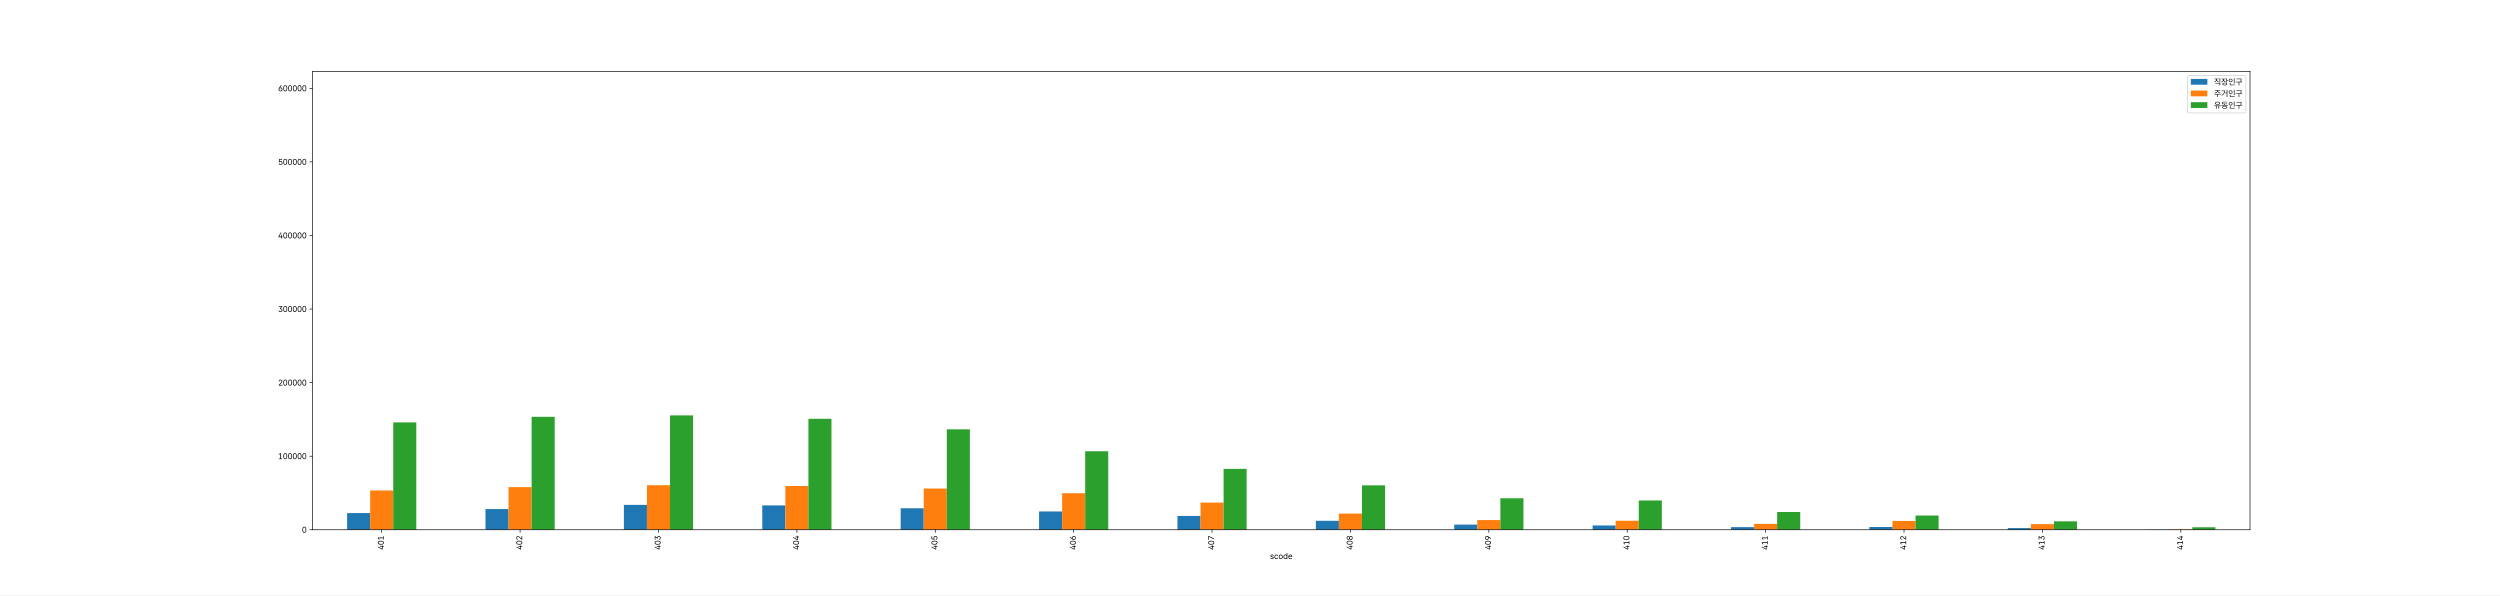
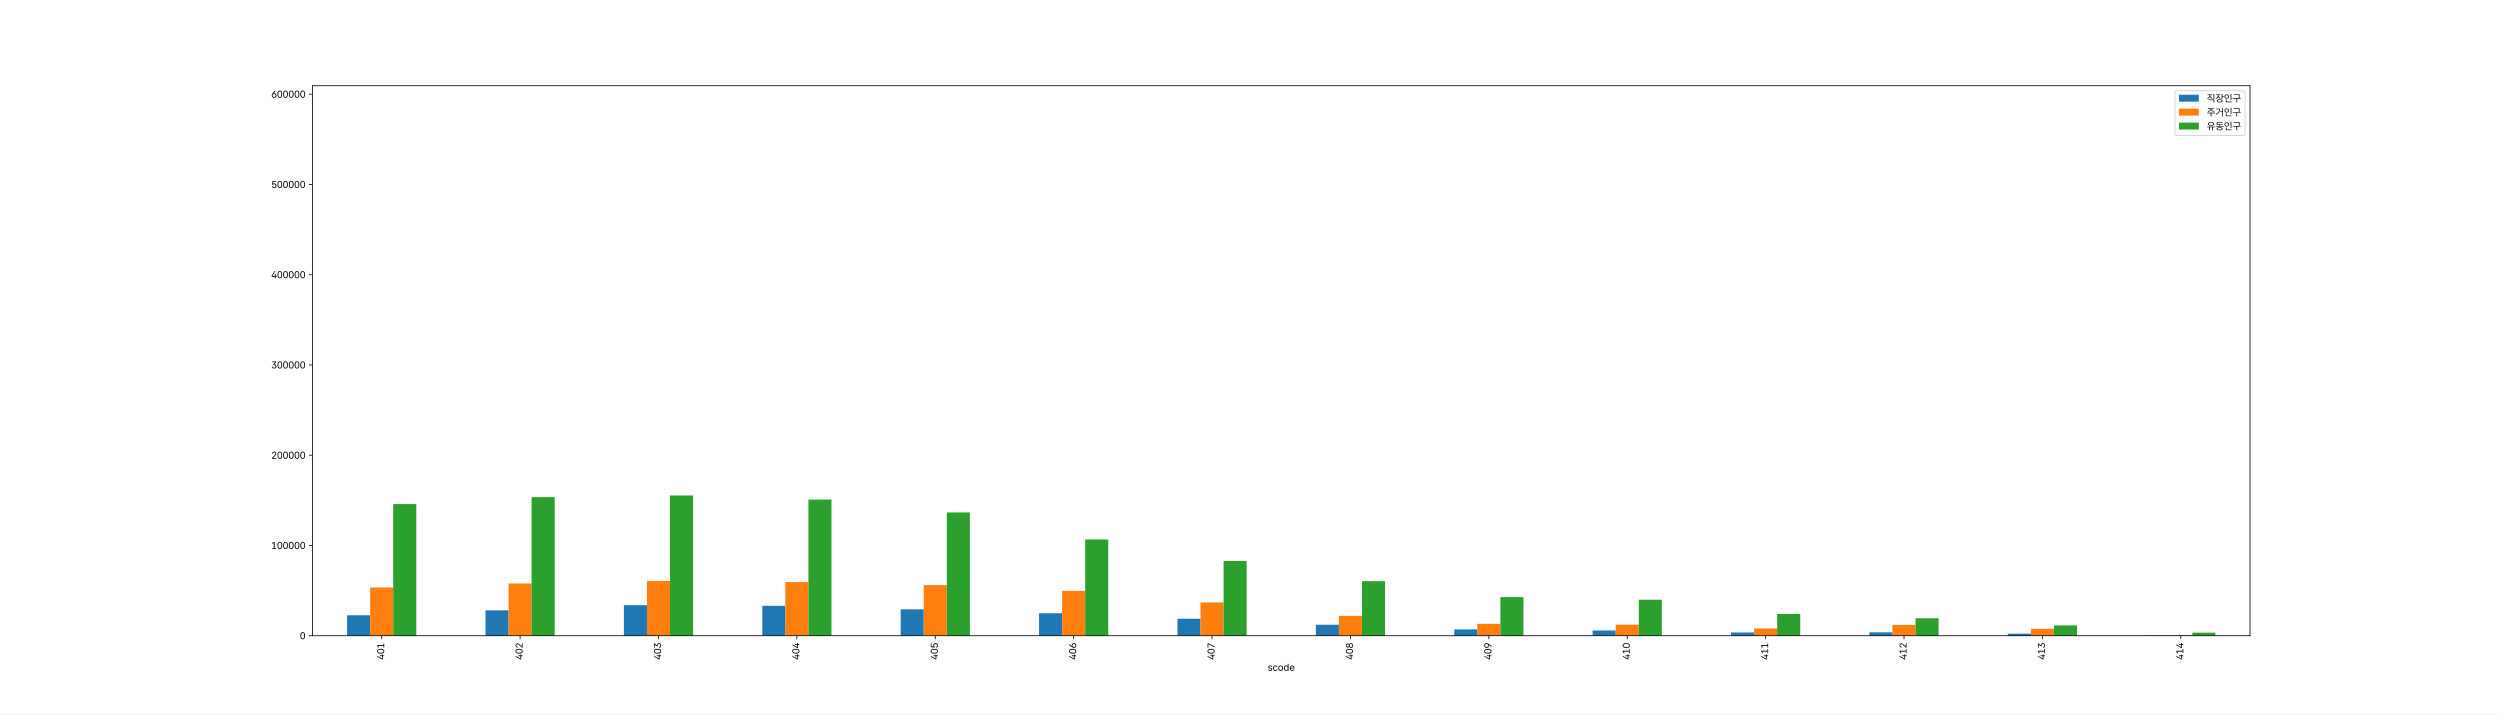
- <svg xmlns="http://www.w3.org/2000/svg" xmlns:xlink="http://www.w3.org/1999/xlink" width="3024pt" height="720pt" viewBox="0 0 3024 720" version="1.1">
+ <svg xmlns="http://www.w3.org/2000/svg" xmlns:xlink="http://www.w3.org/1999/xlink" width="2520pt" height="720pt" viewBox="0 0 2520 720" version="1.1">
  <defs>
    <style type="text/css">*{stroke-linejoin: round; stroke-linecap: butt}</style>
  </defs>
  <g id="figure_1">
    <g id="patch_1">
-       <path d="M 0 720  L 3024 720  L 3024 0  L 0 0  z " style="fill: #ffffff" />
+       <path d="M 0 720  L 2520 720  L 2520 0  L 0 0  z " style="fill: #ffffff" />
    </g>
    <g id="axes_1">
      <g id="patch_2">
-         <path d="M 378 640.8  L 2721.6 640.8  L 2721.6 86.4  L 378 86.4  z " style="fill: #ffffff" />
+         <path d="M 315 640.8  L 2268 640.8  L 2268 86.4  L 315 86.4  z " style="fill: #ffffff" />
      </g>
      <g id="patch_3">
-         <path d="M 419.85 640.8  L 447.75 640.8  L 447.75 620.61  L 419.85 620.61  z " clip-path="url(#pd7397f07d2)" style="fill: #1f77b4" />
+         <path d="M 349.875 640.8  L 373.125 640.8  L 373.125 620.161  L 349.875 620.161  z " clip-path="url(#p5af2ae3e30)" style="fill: #1f77b4" />
      </g>
      <g id="patch_4">
-         <path d="M 587.25 640.8  L 615.15 640.8  L 615.15 615.764  L 587.25 615.764  z " clip-path="url(#pd7397f07d2)" style="fill: #1f77b4" />
+         <path d="M 489.375 640.8  L 512.625 640.8  L 512.625 615.207  L 489.375 615.207  z " clip-path="url(#p5af2ae3e30)" style="fill: #1f77b4" />
      </g>
      <g id="patch_5">
-         <path d="M 754.65 640.8  L 782.55 640.8  L 782.55 610.7  L 754.65 610.7  z " clip-path="url(#pd7397f07d2)" style="fill: #1f77b4" />
+         <path d="M 628.875 640.8  L 652.125 640.8  L 652.125 610.031  L 628.875 610.031  z " clip-path="url(#p5af2ae3e30)" style="fill: #1f77b4" />
      </g>
      <g id="patch_6">
-         <path d="M 922.05 640.8  L 949.95 640.8  L 949.95 611.309  L 922.05 611.309  z " clip-path="url(#pd7397f07d2)" style="fill: #1f77b4" />
+         <path d="M 768.375 640.8  L 791.625 640.8  L 791.625 610.654  L 768.375 610.654  z " clip-path="url(#p5af2ae3e30)" style="fill: #1f77b4" />
      </g>
      <g id="patch_7">
-         <path d="M 1089.45 640.8  L 1117.35 640.8  L 1117.35 614.791  L 1089.45 614.791  z " clip-path="url(#pd7397f07d2)" style="fill: #1f77b4" />
+         <path d="M 907.875 640.8  L 931.125 640.8  L 931.125 614.213  L 907.875 614.213  z " clip-path="url(#p5af2ae3e30)" style="fill: #1f77b4" />
      </g>
      <g id="patch_8">
-         <path d="M 1256.85 640.8  L 1284.75 640.8  L 1284.75 618.657  L 1256.85 618.657  z " clip-path="url(#pd7397f07d2)" style="fill: #1f77b4" />
+         <path d="M 1047.375 640.8  L 1070.625 640.8  L 1070.625 618.165  L 1047.375 618.165  z " clip-path="url(#p5af2ae3e30)" style="fill: #1f77b4" />
      </g>
      <g id="patch_9">
-         <path d="M 1424.25 640.8  L 1452.15 640.8  L 1452.15 624.062  L 1424.25 624.062  z " clip-path="url(#pd7397f07d2)" style="fill: #1f77b4" />
+         <path d="M 1186.875 640.8  L 1210.125 640.8  L 1210.125 623.69  L 1186.875 623.69  z " clip-path="url(#p5af2ae3e30)" style="fill: #1f77b4" />
      </g>
      <g id="patch_10">
-         <path d="M 1591.65 640.8  L 1619.55 640.8  L 1619.55 629.966  L 1591.65 629.966  z " clip-path="url(#pd7397f07d2)" style="fill: #1f77b4" />
+         <path d="M 1326.375 640.8  L 1349.625 640.8  L 1349.625 629.725  L 1326.375 629.725  z " clip-path="url(#p5af2ae3e30)" style="fill: #1f77b4" />
      </g>
      <g id="patch_11">
-         <path d="M 1759.05 640.8  L 1786.95 640.8  L 1786.95 634.584  L 1759.05 634.584  z " clip-path="url(#pd7397f07d2)" style="fill: #1f77b4" />
+         <path d="M 1465.875 640.8  L 1489.125 640.8  L 1489.125 634.446  L 1465.875 634.446  z " clip-path="url(#p5af2ae3e30)" style="fill: #1f77b4" />
      </g>
      <g id="patch_12">
-         <path d="M 1926.45 640.8  L 1954.35 640.8  L 1954.35 635.625  L 1926.45 635.625  z " clip-path="url(#pd7397f07d2)" style="fill: #1f77b4" />
+         <path d="M 1605.375 640.8  L 1628.625 640.8  L 1628.625 635.51  L 1605.375 635.51  z " clip-path="url(#p5af2ae3e30)" style="fill: #1f77b4" />
      </g>
      <g id="patch_13">
-         <path d="M 2093.85 640.8  L 2121.75 640.8  L 2121.75 637.618  L 2093.85 637.618  z " clip-path="url(#pd7397f07d2)" style="fill: #1f77b4" />
+         <path d="M 1744.875 640.8  L 1768.125 640.8  L 1768.125 637.547  L 1744.875 637.547  z " clip-path="url(#p5af2ae3e30)" style="fill: #1f77b4" />
      </g>
      <g id="patch_14">
-         <path d="M 2261.25 640.8  L 2289.15 640.8  L 2289.15 637.45  L 2261.25 637.45  z " clip-path="url(#pd7397f07d2)" style="fill: #1f77b4" />
+         <path d="M 1884.375 640.8  L 1907.625 640.8  L 1907.625 637.376  L 1884.375 637.376  z " clip-path="url(#p5af2ae3e30)" style="fill: #1f77b4" />
      </g>
      <g id="patch_15">
-         <path d="M 2428.65 640.8  L 2456.55 640.8  L 2456.55 638.778  L 2428.65 638.778  z " clip-path="url(#pd7397f07d2)" style="fill: #1f77b4" />
+         <path d="M 2023.875 640.8  L 2047.125 640.8  L 2047.125 638.733  L 2023.875 638.733  z " clip-path="url(#p5af2ae3e30)" style="fill: #1f77b4" />
      </g>
      <g id="patch_16">
-         <path d="M 2596.05 640.8  L 2623.95 640.8  L 2623.95 640.511  L 2596.05 640.511  z " clip-path="url(#pd7397f07d2)" style="fill: #1f77b4" />
+         <path d="M 2163.375 640.8  L 2186.625 640.8  L 2186.625 640.505  L 2163.375 640.505  z " clip-path="url(#p5af2ae3e30)" style="fill: #1f77b4" />
      </g>
      <g id="patch_17">
-         <path d="M 447.75 640.8  L 475.65 640.8  L 475.65 593.243  L 447.75 593.243  z " clip-path="url(#pd7397f07d2)" style="fill: #ff7f0e" />
+         <path d="M 373.125 640.8  L 396.375 640.8  L 396.375 592.186  L 373.125 592.186  z " clip-path="url(#p5af2ae3e30)" style="fill: #ff7f0e" />
      </g>
      <g id="patch_18">
-         <path d="M 615.15 640.8  L 643.05 640.8  L 643.05 589.265  L 615.15 589.265  z " clip-path="url(#pd7397f07d2)" style="fill: #ff7f0e" />
+         <path d="M 512.625 640.8  L 535.875 640.8  L 535.875 588.12  L 512.625 588.12  z " clip-path="url(#p5af2ae3e30)" style="fill: #ff7f0e" />
      </g>
      <g id="patch_19">
-         <path d="M 782.55 640.8  L 810.45 640.8  L 810.45 586.88  L 782.55 586.88  z " clip-path="url(#pd7397f07d2)" style="fill: #ff7f0e" />
+         <path d="M 652.125 640.8  L 675.375 640.8  L 675.375 585.681  L 652.125 585.681  z " clip-path="url(#p5af2ae3e30)" style="fill: #ff7f0e" />
      </g>
      <g id="patch_20">
-         <path d="M 949.95 640.8  L 977.85 640.8  L 977.85 587.901  L 949.95 587.901  z " clip-path="url(#pd7397f07d2)" style="fill: #ff7f0e" />
+         <path d="M 791.625 640.8  L 814.875 640.8  L 814.875 586.725  L 791.625 586.725  z " clip-path="url(#p5af2ae3e30)" style="fill: #ff7f0e" />
      </g>
      <g id="patch_21">
-         <path d="M 1117.35 640.8  L 1145.25 640.8  L 1145.25 590.939  L 1117.35 590.939  z " clip-path="url(#pd7397f07d2)" style="fill: #ff7f0e" />
+         <path d="M 931.125 640.8  L 954.375 640.8  L 954.375 589.831  L 931.125 589.831  z " clip-path="url(#p5af2ae3e30)" style="fill: #ff7f0e" />
      </g>
      <g id="patch_22">
-         <path d="M 1284.75 640.8  L 1312.65 640.8  L 1312.65 596.587  L 1284.75 596.587  z " clip-path="url(#pd7397f07d2)" style="fill: #ff7f0e" />
+         <path d="M 1070.625 640.8  L 1093.875 640.8  L 1093.875 595.604  L 1070.625 595.604  z " clip-path="url(#p5af2ae3e30)" style="fill: #ff7f0e" />
      </g>
      <g id="patch_23">
-         <path d="M 1452.15 640.8  L 1480.05 640.8  L 1480.05 607.92  L 1452.15 607.92  z " clip-path="url(#pd7397f07d2)" style="fill: #ff7f0e" />
+         <path d="M 1210.125 640.8  L 1233.375 640.8  L 1233.375 607.189  L 1210.125 607.189  z " clip-path="url(#p5af2ae3e30)" style="fill: #ff7f0e" />
      </g>
      <g id="patch_24">
-         <path d="M 1619.55 640.8  L 1647.45 640.8  L 1647.45 621.226  L 1619.55 621.226  z " clip-path="url(#pd7397f07d2)" style="fill: #ff7f0e" />
+         <path d="M 1349.625 640.8  L 1372.875 640.8  L 1372.875 620.791  L 1349.625 620.791  z " clip-path="url(#p5af2ae3e30)" style="fill: #ff7f0e" />
      </g>
      <g id="patch_25">
-         <path d="M 1786.95 640.8  L 1814.85 640.8  L 1814.85 629.048  L 1786.95 629.048  z " clip-path="url(#pd7397f07d2)" style="fill: #ff7f0e" />
+         <path d="M 1489.125 640.8  L 1512.375 640.8  L 1512.375 628.787  L 1489.125 628.787  z " clip-path="url(#p5af2ae3e30)" style="fill: #ff7f0e" />
      </g>
      <g id="patch_26">
-         <path d="M 1954.35 640.8  L 1982.25 640.8  L 1982.25 629.909  L 1954.35 629.909  z " clip-path="url(#pd7397f07d2)" style="fill: #ff7f0e" />
+         <path d="M 1628.625 640.8  L 1651.875 640.8  L 1651.875 629.667  L 1628.625 629.667  z " clip-path="url(#p5af2ae3e30)" style="fill: #ff7f0e" />
      </g>
      <g id="patch_27">
-         <path d="M 2121.75 640.8  L 2149.65 640.8  L 2149.65 633.647  L 2121.75 633.647  z " clip-path="url(#pd7397f07d2)" style="fill: #ff7f0e" />
+         <path d="M 1768.125 640.8  L 1791.375 640.8  L 1791.375 633.488  L 1768.125 633.488  z " clip-path="url(#p5af2ae3e30)" style="fill: #ff7f0e" />
      </g>
      <g id="patch_28">
-         <path d="M 2289.15 640.8  L 2317.05 640.8  L 2317.05 630.146  L 2289.15 630.146  z " clip-path="url(#pd7397f07d2)" style="fill: #ff7f0e" />
+         <path d="M 1907.625 640.8  L 1930.875 640.8  L 1930.875 629.909  L 1907.625 629.909  z " clip-path="url(#p5af2ae3e30)" style="fill: #ff7f0e" />
      </g>
      <g id="patch_29">
-         <path d="M 2456.55 640.8  L 2484.45 640.8  L 2484.45 634.011  L 2456.55 634.011  z " clip-path="url(#pd7397f07d2)" style="fill: #ff7f0e" />
+         <path d="M 2047.125 640.8  L 2070.375 640.8  L 2070.375 633.86  L 2047.125 633.86  z " clip-path="url(#p5af2ae3e30)" style="fill: #ff7f0e" />
      </g>
      <g id="patch_30">
-         <path d="M 2623.95 640.8  L 2651.85 640.8  L 2651.85 640.169  L 2623.95 640.169  z " clip-path="url(#pd7397f07d2)" style="fill: #ff7f0e" />
+         <path d="M 2186.625 640.8  L 2209.875 640.8  L 2209.875 640.155  L 2186.625 640.155  z " clip-path="url(#p5af2ae3e30)" style="fill: #ff7f0e" />
      </g>
      <g id="patch_31">
-         <path d="M 475.65 640.8  L 503.55 640.8  L 503.55 510.96  L 475.65 510.96  z " clip-path="url(#pd7397f07d2)" style="fill: #2ca02c" />
+         <path d="M 396.375 640.8  L 419.625 640.8  L 419.625 508.075  L 396.375 508.075  z " clip-path="url(#p5af2ae3e30)" style="fill: #2ca02c" />
      </g>
      <g id="patch_32">
-         <path d="M 643.05 640.8  L 670.95 640.8  L 670.95 504.177  L 643.05 504.177  z " clip-path="url(#pd7397f07d2)" style="fill: #2ca02c" />
+         <path d="M 535.875 640.8  L 559.125 640.8  L 559.125 501.141  L 535.875 501.141  z " clip-path="url(#p5af2ae3e30)" style="fill: #2ca02c" />
      </g>
      <g id="patch_33">
-         <path d="M 810.45 640.8  L 838.35 640.8  L 838.35 502.485  L 810.45 502.485  z " clip-path="url(#pd7397f07d2)" style="fill: #2ca02c" />
+         <path d="M 675.375 640.8  L 698.625 640.8  L 698.625 499.412  L 675.375 499.412  z " clip-path="url(#p5af2ae3e30)" style="fill: #2ca02c" />
      </g>
      <g id="patch_34">
-         <path d="M 977.85 640.8  L 1005.75 640.8  L 1005.75 506.607  L 977.85 506.607  z " clip-path="url(#pd7397f07d2)" style="fill: #2ca02c" />
+         <path d="M 814.875 640.8  L 838.125 640.8  L 838.125 503.625  L 814.875 503.625  z " clip-path="url(#p5af2ae3e30)" style="fill: #2ca02c" />
      </g>
      <g id="patch_35">
-         <path d="M 1145.25 640.8  L 1173.15 640.8  L 1173.15 519.287  L 1145.25 519.287  z " clip-path="url(#pd7397f07d2)" style="fill: #2ca02c" />
+         <path d="M 954.375 640.8  L 977.625 640.8  L 977.625 516.587  L 954.375 516.587  z " clip-path="url(#p5af2ae3e30)" style="fill: #2ca02c" />
      </g>
      <g id="patch_36">
-         <path d="M 1312.65 640.8  L 1340.55 640.8  L 1340.55 545.883  L 1312.65 545.883  z " clip-path="url(#pd7397f07d2)" style="fill: #2ca02c" />
+         <path d="M 1093.875 640.8  L 1117.125 640.8  L 1117.125 543.774  L 1093.875 543.774  z " clip-path="url(#p5af2ae3e30)" style="fill: #2ca02c" />
      </g>
      <g id="patch_37">
-         <path d="M 1480.05 640.8  L 1507.95 640.8  L 1507.95 567.148  L 1480.05 567.148  z " clip-path="url(#pd7397f07d2)" style="fill: #2ca02c" />
+         <path d="M 1233.375 640.8  L 1256.625 640.8  L 1256.625 565.511  L 1233.375 565.511  z " clip-path="url(#p5af2ae3e30)" style="fill: #2ca02c" />
      </g>
      <g id="patch_38">
-         <path d="M 1647.45 640.8  L 1675.35 640.8  L 1675.35 587.073  L 1647.45 587.073  z " clip-path="url(#pd7397f07d2)" style="fill: #2ca02c" />
+         <path d="M 1372.875 640.8  L 1396.125 640.8  L 1396.125 585.879  L 1372.875 585.879  z " clip-path="url(#p5af2ae3e30)" style="fill: #2ca02c" />
      </g>
      <g id="patch_39">
-         <path d="M 1814.85 640.8  L 1842.75 640.8  L 1842.75 602.736  L 1814.85 602.736  z " clip-path="url(#pd7397f07d2)" style="fill: #2ca02c" />
+         <path d="M 1512.375 640.8  L 1535.625 640.8  L 1535.625 601.891  L 1512.375 601.891  z " clip-path="url(#p5af2ae3e30)" style="fill: #2ca02c" />
      </g>
      <g id="patch_40">
-         <path d="M 1982.25 640.8  L 2010.15 640.8  L 2010.15 605.33  L 1982.25 605.33  z " clip-path="url(#pd7397f07d2)" style="fill: #2ca02c" />
+         <path d="M 1651.875 640.8  L 1675.125 640.8  L 1675.125 604.542  L 1651.875 604.542  z " clip-path="url(#p5af2ae3e30)" style="fill: #2ca02c" />
      </g>
      <g id="patch_41">
-         <path d="M 2149.65 640.8  L 2177.55 640.8  L 2177.55 619.308  L 2149.65 619.308  z " clip-path="url(#pd7397f07d2)" style="fill: #2ca02c" />
+         <path d="M 1791.375 640.8  L 1814.625 640.8  L 1814.625 618.83  L 1791.375 618.83  z " clip-path="url(#p5af2ae3e30)" style="fill: #2ca02c" />
      </g>
      <g id="patch_42">
-         <path d="M 2317.05 640.8  L 2344.95 640.8  L 2344.95 623.615  L 2317.05 623.615  z " clip-path="url(#pd7397f07d2)" style="fill: #2ca02c" />
+         <path d="M 1930.875 640.8  L 1954.125 640.8  L 1954.125 623.233  L 1930.875 623.233  z " clip-path="url(#p5af2ae3e30)" style="fill: #2ca02c" />
      </g>
      <g id="patch_43">
-         <path d="M 2484.45 640.8  L 2512.35 640.8  L 2512.35 630.609  L 2484.45 630.609  z " clip-path="url(#pd7397f07d2)" style="fill: #2ca02c" />
+         <path d="M 2070.375 640.8  L 2093.625 640.8  L 2093.625 630.382  L 2070.375 630.382  z " clip-path="url(#p5af2ae3e30)" style="fill: #2ca02c" />
      </g>
      <g id="patch_44">
-         <path d="M 2651.85 640.8  L 2679.75 640.8  L 2679.75 637.814  L 2651.85 637.814  z " clip-path="url(#pd7397f07d2)" style="fill: #2ca02c" />
+         <path d="M 2209.875 640.8  L 2233.125 640.8  L 2233.125 637.748  L 2209.875 637.748  z " clip-path="url(#p5af2ae3e30)" style="fill: #2ca02c" />
      </g>
      <g id="matplotlib.axis_1">
        <g id="xtick_1">
          <g id="line2d_1">
            <defs>
-               <path id="mc4421170f8" d="M 0 0  L 0 3.5  " style="stroke: #000000; stroke-width: 0.8" />
+               <path id="m6897df4163" d="M 0 0  L 0 3.5  " style="stroke: #000000; stroke-width: 0.8" />
            </defs>
            <g>
-               <use xlink:href="#mc4421170f8" x="461.7" y="640.8" style="stroke: #000000; stroke-width: 0.8" />
+               <use xlink:href="#m6897df4163" x="384.75" y="640.8" style="stroke: #000000; stroke-width: 0.8" />
            </g>
          </g>
          <g id="text_1">
-             <g transform="translate(464.2391 665.0875) rotate(-90) scale(0.1 -0.1)">
+             <g transform="translate(387.2891 665.0875) rotate(-90) scale(0.1 -0.1)">
              <defs>
                <path id="PretendardGOV-Regular-34" d="M 231 1388  L 1994 4525  L 2550 4525  L 825 1456  L 825 1419  L 2313 1419  L 2313 2831  L 2844 2831  L 2844 1419  L 3450 1419  L 3450 925  L 2844 925  L 2844 0  L 2313 0  L 2313 925  L 231 925  L 231 1388  z " transform="scale(0.015625)" />
                <path id="PretendardGOV-Regular-30" d="M 1844 -63  Q 1359 -63 1018 187  Q 678 438 501 920  Q 325 1403 325 2088  L 325 2438  Q 325 3125 501 3606  Q 678 4088 1018 4338  Q 1359 4588 1844 4588  Q 2325 4588 2664 4338  Q 3003 4088 3179 3606  Q 3356 3125 3356 2438  L 3356 2088  Q 3356 1403 3179 920  Q 3003 438 2664 187  Q 2325 -63 1844 -63  z M 1844 431  Q 2813 431 2813 2081  L 2813 2438  Q 2813 4094 1844 4094  Q 1356 4094 1115 3681  Q 875 3269 875 2438  L 875 2081  Q 875 1256 1115 843  Q 1356 431 1844 431  z " transform="scale(0.015625)" />
                <path id="PretendardGOV-Regular-31" d="M 2163 456  L 3144 456  L 3144 0  L 569 0  L 569 456  L 1600 456  L 1600 3938  L 1575 3938  L 569 3269  L 569 3844  L 1600 4525  L 2163 4525  L 2163 456  z " transform="scale(0.015625)" />
              </defs>
              <use xlink:href="#PretendardGOV-Regular-34" />
              <use xlink:href="#PretendardGOV-Regular-30" x="57.617" />
              <use xlink:href="#PretendardGOV-Regular-31" x="115.234" />
            </g>
          </g>
        </g>
        <g id="xtick_2">
          <g id="line2d_2">
            <g>
-               <use xlink:href="#mc4421170f8" x="629.1" y="640.8" style="stroke: #000000; stroke-width: 0.8" />
+               <use xlink:href="#m6897df4163" x="524.25" y="640.8" style="stroke: #000000; stroke-width: 0.8" />
            </g>
          </g>
          <g id="text_2">
-             <g transform="translate(631.6391 665.0875) rotate(-90) scale(0.1 -0.1)">
+             <g transform="translate(526.7891 665.0875) rotate(-90) scale(0.1 -0.1)">
              <defs>
                <path id="PretendardGOV-Regular-32" d="M 481 406  L 1956 2038  Q 2238 2350 2391 2550  Q 2544 2750 2623 2937  Q 2703 3125 2706 3331  Q 2703 3559 2592 3734  Q 2481 3909 2290 4004  Q 2100 4100 1863 4100  Q 1613 4100 1427 3995  Q 1241 3891 1139 3697  Q 1038 3503 1038 3250  L 500 3250  Q 500 3641 679 3945  Q 859 4250 1175 4419  Q 1491 4588 1881 4588  Q 2266 4588 2573 4420  Q 2881 4253 3054 3965  Q 3228 3678 3231 3331  Q 3228 3075 3139 2840  Q 3050 2606 2839 2317  Q 2628 2028 2238 1606  L 1250 538  L 1250 500  L 3306 500  L 3306 0  L 481 0  L 481 406  z " transform="scale(0.015625)" />
              </defs>
              <use xlink:href="#PretendardGOV-Regular-34" />
              <use xlink:href="#PretendardGOV-Regular-30" x="57.617" />
              <use xlink:href="#PretendardGOV-Regular-32" x="115.234" />
            </g>
          </g>
        </g>
        <g id="xtick_3">
          <g id="line2d_3">
            <g>
-               <use xlink:href="#mc4421170f8" x="796.5" y="640.8" style="stroke: #000000; stroke-width: 0.8" />
+               <use xlink:href="#m6897df4163" x="663.75" y="640.8" style="stroke: #000000; stroke-width: 0.8" />
            </g>
          </g>
          <g id="text_3">
-             <g transform="translate(799.0391 665.0875) rotate(-90) scale(0.1 -0.1)">
+             <g transform="translate(666.2891 665.0875) rotate(-90) scale(0.1 -0.1)">
              <defs>
                <path id="PretendardGOV-Regular-33" d="M 900 1144  Q 922 922 1048 762  Q 1175 603 1381 520  Q 1588 438 1844 438  Q 2119 438 2336 534  Q 2553 631 2678 823  Q 2803 1016 2800 1288  Q 2803 1547 2689 1755  Q 2575 1963 2325 2088  Q 2075 2213 1688 2213  L 1319 2213  L 1319 2656  L 2425 3988  L 2425 4025  L 544 4025  L 544 4525  L 3181 4525  L 3181 4119  L 2000 2681  L 2000 2644  Q 2384 2622 2693 2439  Q 3003 2256 3179 1953  Q 3356 1650 3356 1281  Q 3356 897 3161 590  Q 2966 284 2619 110  Q 2272 -63 1831 -63  Q 1428 -63 1093 82  Q 759 228 554 501  Q 350 775 325 1144  L 900 1144  z " transform="scale(0.015625)" />
              </defs>
              <use xlink:href="#PretendardGOV-Regular-34" />
              <use xlink:href="#PretendardGOV-Regular-30" x="57.617" />
              <use xlink:href="#PretendardGOV-Regular-33" x="115.234" />
            </g>
          </g>
        </g>
        <g id="xtick_4">
          <g id="line2d_4">
            <g>
-               <use xlink:href="#mc4421170f8" x="963.9" y="640.8" style="stroke: #000000; stroke-width: 0.8" />
+               <use xlink:href="#m6897df4163" x="803.25" y="640.8" style="stroke: #000000; stroke-width: 0.8" />
            </g>
          </g>
          <g id="text_4">
-             <g transform="translate(966.4391 665.0875) rotate(-90) scale(0.1 -0.1)">
+             <g transform="translate(805.7891 665.0875) rotate(-90) scale(0.1 -0.1)">
              <use xlink:href="#PretendardGOV-Regular-34" />
              <use xlink:href="#PretendardGOV-Regular-30" x="57.617" />
              <use xlink:href="#PretendardGOV-Regular-34" x="115.234" />
            </g>
          </g>
        </g>
        <g id="xtick_5">
          <g id="line2d_5">
            <g>
-               <use xlink:href="#mc4421170f8" x="1131.3" y="640.8" style="stroke: #000000; stroke-width: 0.8" />
+               <use xlink:href="#m6897df4163" x="942.75" y="640.8" style="stroke: #000000; stroke-width: 0.8" />
            </g>
          </g>
          <g id="text_5">
-             <g transform="translate(1133.839 665.0875) rotate(-90) scale(0.1 -0.1)">
+             <g transform="translate(945.2891 665.0875) rotate(-90) scale(0.1 -0.1)">
              <defs>
                <path id="PretendardGOV-Regular-35" d="M 1888 -63  Q 1500 -63 1183 92  Q 866 247 677 520  Q 488 794 469 1138  L 1025 1138  Q 1041 938 1158 777  Q 1275 616 1467 523  Q 1659 431 1888 431  Q 2159 431 2373 561  Q 2588 691 2709 919  Q 2831 1147 2831 1431  Q 2831 1725 2704 1956  Q 2578 2188 2354 2320  Q 2131 2453 1850 2456  Q 1572 2463 1373 2366  Q 1175 2269 1063 2050  L 513 2050  L 813 4525  L 3175 4525  L 3175 4025  L 1294 4025  L 1138 2700  L 1188 2700  Q 1309 2816 1514 2889  Q 1719 2963 1944 2963  Q 2350 2963 2678 2766  Q 3006 2569 3193 2222  Q 3381 1875 3381 1444  Q 3381 1016 3187 672  Q 2994 328 2653 132  Q 2313 -63 1888 -63  z " transform="scale(0.015625)" />
              </defs>
              <use xlink:href="#PretendardGOV-Regular-34" />
              <use xlink:href="#PretendardGOV-Regular-30" x="57.617" />
              <use xlink:href="#PretendardGOV-Regular-35" x="115.234" />
            </g>
          </g>
        </g>
        <g id="xtick_6">
          <g id="line2d_6">
            <g>
-               <use xlink:href="#mc4421170f8" x="1298.7" y="640.8" style="stroke: #000000; stroke-width: 0.8" />
+               <use xlink:href="#m6897df4163" x="1082.25" y="640.8" style="stroke: #000000; stroke-width: 0.8" />
            </g>
          </g>
          <g id="text_6">
-             <g transform="translate(1301.239 665.0875) rotate(-90) scale(0.1 -0.1)">
+             <g transform="translate(1084.789 665.0875) rotate(-90) scale(0.1 -0.1)">
              <defs>
                <path id="PretendardGOV-Regular-36" d="M 1838 -63  Q 1416 -63 1064 131  Q 713 325 509 659  Q 306 994 306 1394  Q 306 1734 473 2104  Q 641 2475 1000 3006  L 2019 4525  L 2663 4525  L 1444 2713  L 1475 2688  Q 1550 2763 1694 2809  Q 1838 2856 2031 2856  Q 2419 2856 2728 2662  Q 3038 2469 3209 2134  Q 3381 1800 3381 1394  Q 3381 994 3175 659  Q 2969 325 2616 131  Q 2263 -63 1838 -63  z M 1844 431  Q 2131 431 2356 556  Q 2581 681 2706 906  Q 2831 1131 2831 1419  Q 2831 1706 2706 1932  Q 2581 2159 2356 2286  Q 2131 2413 1844 2413  Q 1556 2413 1329 2286  Q 1103 2159 976 1932  Q 850 1706 850 1419  Q 850 1131 976 906  Q 1103 681 1329 556  Q 1556 431 1844 431  z " transform="scale(0.015625)" />
              </defs>
              <use xlink:href="#PretendardGOV-Regular-34" />
              <use xlink:href="#PretendardGOV-Regular-30" x="57.617" />
              <use xlink:href="#PretendardGOV-Regular-36" x="115.234" />
            </g>
          </g>
        </g>
        <g id="xtick_7">
          <g id="line2d_7">
            <g>
-               <use xlink:href="#mc4421170f8" x="1466.1" y="640.8" style="stroke: #000000; stroke-width: 0.8" />
+               <use xlink:href="#m6897df4163" x="1221.75" y="640.8" style="stroke: #000000; stroke-width: 0.8" />
            </g>
          </g>
          <g id="text_7">
-             <g transform="translate(1468.639 665.0875) rotate(-90) scale(0.1 -0.1)">
+             <g transform="translate(1224.289 665.0875) rotate(-90) scale(0.1 -0.1)">
              <defs>
                <path id="PretendardGOV-Regular-37" d="M 2681 3994  L 2681 4025  L 425 4025  L 425 4525  L 3275 4525  L 3275 4000  L 1313 0  L 719 0  L 2681 3994  z " transform="scale(0.015625)" />
              </defs>
              <use xlink:href="#PretendardGOV-Regular-34" />
              <use xlink:href="#PretendardGOV-Regular-30" x="57.617" />
              <use xlink:href="#PretendardGOV-Regular-37" x="115.234" />
            </g>
          </g>
        </g>
        <g id="xtick_8">
          <g id="line2d_8">
            <g>
-               <use xlink:href="#mc4421170f8" x="1633.5" y="640.8" style="stroke: #000000; stroke-width: 0.8" />
+               <use xlink:href="#m6897df4163" x="1361.25" y="640.8" style="stroke: #000000; stroke-width: 0.8" />
            </g>
          </g>
          <g id="text_8">
-             <g transform="translate(1636.039 665.0875) rotate(-90) scale(0.1 -0.1)">
+             <g transform="translate(1363.789 665.0875) rotate(-90) scale(0.1 -0.1)">
              <defs>
                <path id="PretendardGOV-Regular-38" d="M 1844 -63  Q 1394 -63 1042 100  Q 691 263 495 550  Q 300 838 300 1200  Q 300 1481 415 1728  Q 531 1975 731 2139  Q 931 2303 1175 2350  L 1175 2375  Q 959 2431 800 2578  Q 641 2725 553 2936  Q 466 3147 463 3388  Q 466 3728 644 4001  Q 822 4275 1136 4431  Q 1450 4588 1844 4588  Q 2231 4588 2543 4431  Q 2856 4275 3036 4001  Q 3216 3728 3219 3388  Q 3216 3147 3127 2936  Q 3038 2725 2878 2578  Q 2719 2431 2506 2375  L 2506 2350  Q 2750 2303 2950 2139  Q 3150 1975 3267 1728  Q 3384 1481 3388 1200  Q 3384 838 3187 550  Q 2991 263 2641 100  Q 2291 -63 1844 -63  z M 1844 431  Q 2144 431 2366 531  Q 2588 631 2706 811  Q 2825 991 2825 1231  Q 2825 1481 2698 1679  Q 2572 1878 2348 1989  Q 2125 2100 1844 2100  Q 1563 2100 1336 1987  Q 1109 1875 982 1678  Q 856 1481 863 1231  Q 856 994 975 812  Q 1094 631 1317 531  Q 1541 431 1844 431  z M 1844 2575  Q 2081 2575 2270 2670  Q 2459 2766 2564 2941  Q 2669 3116 2669 3344  Q 2669 3569 2564 3741  Q 2459 3913 2271 4006  Q 2084 4100 1844 4100  Q 1597 4100 1408 4006  Q 1219 3913 1116 3741  Q 1013 3569 1013 3344  Q 1013 3116 1119 2941  Q 1225 2766 1414 2670  Q 1603 2575 1844 2575  z " transform="scale(0.015625)" />
              </defs>
              <use xlink:href="#PretendardGOV-Regular-34" />
              <use xlink:href="#PretendardGOV-Regular-30" x="57.617" />
              <use xlink:href="#PretendardGOV-Regular-38" x="115.234" />
            </g>
          </g>
        </g>
        <g id="xtick_9">
          <g id="line2d_9">
            <g>
-               <use xlink:href="#mc4421170f8" x="1800.9" y="640.8" style="stroke: #000000; stroke-width: 0.8" />
+               <use xlink:href="#m6897df4163" x="1500.75" y="640.8" style="stroke: #000000; stroke-width: 0.8" />
            </g>
          </g>
          <g id="text_9">
-             <g transform="translate(1803.439 665.0875) rotate(-90) scale(0.1 -0.1)">
+             <g transform="translate(1503.289 665.0875) rotate(-90) scale(0.1 -0.1)">
              <defs>
                <path id="PretendardGOV-Regular-39" d="M 1850 4588  Q 2272 4588 2623 4394  Q 2975 4200 3178 3865  Q 3381 3531 3381 3131  Q 3381 2791 3214 2420  Q 3047 2050 2688 1519  L 1669 0  L 1025 0  L 2244 1813  L 2213 1838  Q 2138 1763 1994 1716  Q 1850 1669 1656 1669  Q 1269 1669 959 1862  Q 650 2056 478 2390  Q 306 2725 306 3131  Q 306 3531 512 3865  Q 719 4200 1072 4394  Q 1425 4588 1850 4588  z M 1844 4094  Q 1556 4094 1331 3969  Q 1106 3844 981 3619  Q 856 3394 856 3106  Q 856 2819 981 2592  Q 1106 2366 1331 2239  Q 1556 2113 1844 2113  Q 2131 2113 2357 2239  Q 2584 2366 2711 2592  Q 2838 2819 2838 3106  Q 2838 3394 2711 3619  Q 2584 3844 2357 3969  Q 2131 4094 1844 4094  z " transform="scale(0.015625)" />
              </defs>
              <use xlink:href="#PretendardGOV-Regular-34" />
              <use xlink:href="#PretendardGOV-Regular-30" x="57.617" />
              <use xlink:href="#PretendardGOV-Regular-39" x="115.234" />
            </g>
          </g>
        </g>
        <g id="xtick_10">
          <g id="line2d_10">
            <g>
-               <use xlink:href="#mc4421170f8" x="1968.3" y="640.8" style="stroke: #000000; stroke-width: 0.8" />
+               <use xlink:href="#m6897df4163" x="1640.25" y="640.8" style="stroke: #000000; stroke-width: 0.8" />
            </g>
          </g>
          <g id="text_10">
-             <g transform="translate(1970.839 665.0875) rotate(-90) scale(0.1 -0.1)">
+             <g transform="translate(1642.789 665.0875) rotate(-90) scale(0.1 -0.1)">
              <use xlink:href="#PretendardGOV-Regular-34" />
              <use xlink:href="#PretendardGOV-Regular-31" x="57.617" />
              <use xlink:href="#PretendardGOV-Regular-30" x="115.234" />
            </g>
          </g>
        </g>
        <g id="xtick_11">
          <g id="line2d_11">
            <g>
-               <use xlink:href="#mc4421170f8" x="2135.7" y="640.8" style="stroke: #000000; stroke-width: 0.8" />
+               <use xlink:href="#m6897df4163" x="1779.75" y="640.8" style="stroke: #000000; stroke-width: 0.8" />
            </g>
          </g>
          <g id="text_11">
-             <g transform="translate(2138.239 665.0875) rotate(-90) scale(0.1 -0.1)">
+             <g transform="translate(1782.289 665.0875) rotate(-90) scale(0.1 -0.1)">
              <use xlink:href="#PretendardGOV-Regular-34" />
              <use xlink:href="#PretendardGOV-Regular-31" x="57.617" />
              <use xlink:href="#PretendardGOV-Regular-31" x="115.234" />
            </g>
          </g>
        </g>
        <g id="xtick_12">
          <g id="line2d_12">
            <g>
-               <use xlink:href="#mc4421170f8" x="2303.1" y="640.8" style="stroke: #000000; stroke-width: 0.8" />
+               <use xlink:href="#m6897df4163" x="1919.25" y="640.8" style="stroke: #000000; stroke-width: 0.8" />
            </g>
          </g>
          <g id="text_12">
-             <g transform="translate(2305.639 665.0875) rotate(-90) scale(0.1 -0.1)">
+             <g transform="translate(1921.789 665.0875) rotate(-90) scale(0.1 -0.1)">
              <use xlink:href="#PretendardGOV-Regular-34" />
              <use xlink:href="#PretendardGOV-Regular-31" x="57.617" />
              <use xlink:href="#PretendardGOV-Regular-32" x="115.234" />
            </g>
          </g>
        </g>
        <g id="xtick_13">
          <g id="line2d_13">
            <g>
-               <use xlink:href="#mc4421170f8" x="2470.5" y="640.8" style="stroke: #000000; stroke-width: 0.8" />
+               <use xlink:href="#m6897df4163" x="2058.75" y="640.8" style="stroke: #000000; stroke-width: 0.8" />
            </g>
          </g>
          <g id="text_13">
-             <g transform="translate(2473.039 665.0875) rotate(-90) scale(0.1 -0.1)">
+             <g transform="translate(2061.289 665.0875) rotate(-90) scale(0.1 -0.1)">
              <use xlink:href="#PretendardGOV-Regular-34" />
              <use xlink:href="#PretendardGOV-Regular-31" x="57.617" />
              <use xlink:href="#PretendardGOV-Regular-33" x="115.234" />
            </g>
          </g>
        </g>
        <g id="xtick_14">
          <g id="line2d_14">
            <g>
-               <use xlink:href="#mc4421170f8" x="2637.9" y="640.8" style="stroke: #000000; stroke-width: 0.8" />
+               <use xlink:href="#m6897df4163" x="2198.25" y="640.8" style="stroke: #000000; stroke-width: 0.8" />
            </g>
          </g>
          <g id="text_14">
-             <g transform="translate(2640.439 665.0875) rotate(-90) scale(0.1 -0.1)">
+             <g transform="translate(2200.789 665.0875) rotate(-90) scale(0.1 -0.1)">
              <use xlink:href="#PretendardGOV-Regular-34" />
              <use xlink:href="#PretendardGOV-Regular-31" x="57.617" />
              <use xlink:href="#PretendardGOV-Regular-34" x="115.234" />
            </g>
          </g>
        </g>
        <g id="text_15">
-           <g transform="translate(1536.118 676.1578) scale(0.1 -0.1)">
+           <g transform="translate(1277.818 676.1578) scale(0.1 -0.1)">
            <defs>
              <path id="PretendardGOV-Regular-73" d="M 2319 2513  Q 2259 2734 2089 2857  Q 1919 2981 1631 2981  Q 1425 2981 1261 2914  Q 1097 2847 1005 2730  Q 913 2613 913 2469  Q 913 2300 1055 2181  Q 1197 2063 1494 1994  L 2000 1869  Q 2456 1759 2681 1532  Q 2906 1306 2906 950  Q 2906 653 2748 423  Q 2591 194 2291 62  Q 1991 -69 1575 -69  Q 1003 -69 668 176  Q 334 422 269 888  L 831 888  Q 878 641 1059 520  Q 1241 400 1563 400  Q 1925 400 2137 540  Q 2350 681 2350 919  Q 2350 1100 2215 1220  Q 2081 1341 1794 1406  L 1281 1525  Q 838 1628 606 1862  Q 375 2097 375 2438  Q 375 2725 533 2953  Q 691 3181 977 3309  Q 1263 3438 1631 3438  Q 1975 3438 2237 3322  Q 2500 3206 2654 2997  Q 2809 2788 2844 2513  L 2319 2513  z " transform="scale(0.015625)" />
              <path id="PretendardGOV-Regular-63" d="M 1819 -69  Q 1347 -69 995 154  Q 644 378 456 775  Q 269 1172 269 1681  Q 269 2194 461 2592  Q 653 2991 1001 3214  Q 1350 3438 1806 3438  Q 2166 3438 2456 3305  Q 2747 3172 2930 2930  Q 3113 2688 3156 2369  L 2619 2369  Q 2581 2531 2475 2665  Q 2369 2800 2201 2881  Q 2034 2963 1819 2963  Q 1519 2963 1289 2806  Q 1059 2650 932 2364  Q 806 2078 806 1700  Q 806 1309 929 1018  Q 1053 728 1283 570  Q 1513 413 1819 413  Q 2122 413 2336 567  Q 2550 722 2619 1000  L 3156 1000  Q 3113 694 2938 451  Q 2763 209 2475 70  Q 2188 -69 1819 -69  z " transform="scale(0.015625)" />
              <path id="PretendardGOV-Regular-6f" d="M 1819 -69  Q 1359 -69 1007 148  Q 656 366 462 762  Q 269 1159 269 1681  Q 269 2203 462 2601  Q 656 3000 1007 3219  Q 1359 3438 1819 3438  Q 2275 3438 2623 3219  Q 2972 3000 3164 2601  Q 3356 2203 3356 1681  Q 3356 1159 3164 762  Q 2972 366 2623 148  Q 2275 -69 1819 -69  z M 1819 406  Q 2147 406 2372 579  Q 2597 753 2708 1042  Q 2819 1331 2819 1681  Q 2819 2031 2708 2322  Q 2597 2613 2372 2788  Q 2147 2963 1819 2963  Q 1484 2963 1257 2788  Q 1031 2613 918 2322  Q 806 2031 806 1681  Q 806 1331 918 1042  Q 1031 753 1257 579  Q 1484 406 1819 406  z " transform="scale(0.015625)" />
              <path id="PretendardGOV-Regular-64" d="M 1713 -69  Q 1291 -69 964 147  Q 638 363 453 761  Q 269 1159 269 1688  Q 269 2216 453 2612  Q 638 3009 966 3223  Q 1294 3438 1719 3438  Q 2019 3438 2216 3339  Q 2413 3241 2506 3130  Q 2600 3019 2700 2856  L 2738 2856  L 2738 4525  L 3281 4525  L 3281 0  L 2756 0  L 2756 519  L 2700 519  Q 2594 353 2498 240  Q 2403 128 2206 29  Q 2009 -69 1713 -69  z M 1788 413  Q 2091 413 2309 573  Q 2528 734 2642 1026  Q 2756 1319 2756 1700  Q 2756 2078 2645 2361  Q 2534 2644 2315 2800  Q 2097 2956 1788 2956  Q 1472 2956 1253 2792  Q 1034 2628 923 2343  Q 813 2059 813 1700  Q 813 1331 923 1039  Q 1034 747 1254 580  Q 1475 413 1788 413  z " transform="scale(0.015625)" />
              <path id="PretendardGOV-Regular-65" d="M 1856 -69  Q 1372 -69 1012 147  Q 653 363 461 756  Q 269 1150 269 1669  Q 269 2188 461 2589  Q 653 2991 1001 3214  Q 1350 3438 1806 3438  Q 2191 3438 2522 3267  Q 2853 3097 3061 2717  Q 3269 2338 3269 1744  L 3269 1519  L 806 1519  Q 819 1166 953 916  Q 1088 666 1320 536  Q 1553 406 1856 406  Q 2144 406 2342 514  Q 2541 622 2644 794  L 3219 794  Q 3138 538 2948 342  Q 2759 147 2479 39  Q 2200 -69 1856 -69  z M 2725 1975  Q 2725 2259 2611 2482  Q 2497 2706 2287 2834  Q 2078 2963 1806 2963  Q 1522 2963 1301 2828  Q 1081 2694 954 2467  Q 828 2241 809 1975  L 2725 1975  z " transform="scale(0.015625)" />
            </defs>
            <use xlink:href="#PretendardGOV-Regular-73" />
            <use xlink:href="#PretendardGOV-Regular-63" x="49.609" />
            <use xlink:href="#PretendardGOV-Regular-6f" x="102.539" />
            <use xlink:href="#PretendardGOV-Regular-64" x="159.277" />
            <use xlink:href="#PretendardGOV-Regular-65" x="218.359" />
          </g>
        </g>
      </g>
      <g id="matplotlib.axis_2">
        <g id="ytick_1">
          <g id="line2d_15">
            <defs>
-               <path id="mc5a22d84ac" d="M 0 0  L -3.5 0  " style="stroke: #000000; stroke-width: 0.8" />
+               <path id="m322b8c7e2a" d="M 0 0  L -3.5 0  " style="stroke: #000000; stroke-width: 0.8" />
            </defs>
            <g>
-               <use xlink:href="#mc5a22d84ac" x="378" y="640.8" style="stroke: #000000; stroke-width: 0.8" />
+               <use xlink:href="#m322b8c7e2a" x="315" y="640.8" style="stroke: #000000; stroke-width: 0.8" />
            </g>
          </g>
          <g id="text_16">
-             <g transform="translate(365.2375 644.3352) scale(0.1 -0.1)">
+             <g transform="translate(302.2375 644.3352) scale(0.1 -0.1)">
              <use xlink:href="#PretendardGOV-Regular-30" />
            </g>
          </g>
        </g>
        <g id="ytick_2">
          <g id="line2d_16">
            <g>
-               <use xlink:href="#mc5a22d84ac" x="378" y="551.803" style="stroke: #000000; stroke-width: 0.8" />
+               <use xlink:href="#m322b8c7e2a" x="315" y="549.825" style="stroke: #000000; stroke-width: 0.8" />
            </g>
          </g>
          <g id="text_17">
-             <g transform="translate(336.425 555.3378) scale(0.1 -0.1)">
+             <g transform="translate(273.425 553.3601) scale(0.1 -0.1)">
              <use xlink:href="#PretendardGOV-Regular-31" />
              <use xlink:href="#PretendardGOV-Regular-30" x="57.617" />
              <use xlink:href="#PretendardGOV-Regular-30" x="115.234" />
              <use xlink:href="#PretendardGOV-Regular-30" x="172.852" />
              <use xlink:href="#PretendardGOV-Regular-30" x="230.469" />
              <use xlink:href="#PretendardGOV-Regular-30" x="288.086" />
            </g>
          </g>
        </g>
        <g id="ytick_3">
          <g id="line2d_17">
            <g>
-               <use xlink:href="#mc5a22d84ac" x="378" y="462.805" style="stroke: #000000; stroke-width: 0.8" />
+               <use xlink:href="#m322b8c7e2a" x="315" y="458.85" style="stroke: #000000; stroke-width: 0.8" />
            </g>
          </g>
          <g id="text_18">
-             <g transform="translate(336.425 466.3404) scale(0.1 -0.1)">
+             <g transform="translate(273.425 462.385) scale(0.1 -0.1)">
              <use xlink:href="#PretendardGOV-Regular-32" />
              <use xlink:href="#PretendardGOV-Regular-30" x="57.617" />
              <use xlink:href="#PretendardGOV-Regular-30" x="115.234" />
              <use xlink:href="#PretendardGOV-Regular-30" x="172.852" />
              <use xlink:href="#PretendardGOV-Regular-30" x="230.469" />
              <use xlink:href="#PretendardGOV-Regular-30" x="288.086" />
            </g>
          </g>
        </g>
        <g id="ytick_4">
          <g id="line2d_18">
            <g>
-               <use xlink:href="#mc5a22d84ac" x="378" y="373.808" style="stroke: #000000; stroke-width: 0.8" />
+               <use xlink:href="#m322b8c7e2a" x="315" y="367.875" style="stroke: #000000; stroke-width: 0.8" />
            </g>
          </g>
          <g id="text_19">
-             <g transform="translate(336.425 377.343) scale(0.1 -0.1)">
+             <g transform="translate(273.425 371.4099) scale(0.1 -0.1)">
              <use xlink:href="#PretendardGOV-Regular-33" />
              <use xlink:href="#PretendardGOV-Regular-30" x="57.617" />
              <use xlink:href="#PretendardGOV-Regular-30" x="115.234" />
              <use xlink:href="#PretendardGOV-Regular-30" x="172.852" />
              <use xlink:href="#PretendardGOV-Regular-30" x="230.469" />
              <use xlink:href="#PretendardGOV-Regular-30" x="288.086" />
            </g>
          </g>
        </g>
        <g id="ytick_5">
          <g id="line2d_19">
            <g>
-               <use xlink:href="#mc5a22d84ac" x="378" y="284.811" style="stroke: #000000; stroke-width: 0.8" />
+               <use xlink:href="#m322b8c7e2a" x="315" y="276.9" style="stroke: #000000; stroke-width: 0.8" />
            </g>
          </g>
          <g id="text_20">
-             <g transform="translate(336.425 288.3457) scale(0.1 -0.1)">
+             <g transform="translate(273.425 280.4348) scale(0.1 -0.1)">
              <use xlink:href="#PretendardGOV-Regular-34" />
              <use xlink:href="#PretendardGOV-Regular-30" x="57.617" />
              <use xlink:href="#PretendardGOV-Regular-30" x="115.234" />
              <use xlink:href="#PretendardGOV-Regular-30" x="172.852" />
              <use xlink:href="#PretendardGOV-Regular-30" x="230.469" />
              <use xlink:href="#PretendardGOV-Regular-30" x="288.086" />
            </g>
          </g>
        </g>
        <g id="ytick_6">
          <g id="line2d_20">
            <g>
-               <use xlink:href="#mc5a22d84ac" x="378" y="195.813" style="stroke: #000000; stroke-width: 0.8" />
+               <use xlink:href="#m322b8c7e2a" x="315" y="185.925" style="stroke: #000000; stroke-width: 0.8" />
            </g>
          </g>
          <g id="text_21">
-             <g transform="translate(336.425 199.3483) scale(0.1 -0.1)">
+             <g transform="translate(273.425 189.4597) scale(0.1 -0.1)">
              <use xlink:href="#PretendardGOV-Regular-35" />
              <use xlink:href="#PretendardGOV-Regular-30" x="57.617" />
              <use xlink:href="#PretendardGOV-Regular-30" x="115.234" />
              <use xlink:href="#PretendardGOV-Regular-30" x="172.852" />
              <use xlink:href="#PretendardGOV-Regular-30" x="230.469" />
              <use xlink:href="#PretendardGOV-Regular-30" x="288.086" />
            </g>
          </g>
        </g>
        <g id="ytick_7">
          <g id="line2d_21">
            <g>
-               <use xlink:href="#mc5a22d84ac" x="378" y="106.816" style="stroke: #000000; stroke-width: 0.8" />
+               <use xlink:href="#m322b8c7e2a" x="315" y="94.949" style="stroke: #000000; stroke-width: 0.8" />
            </g>
          </g>
          <g id="text_22">
-             <g transform="translate(336.425 110.3509) scale(0.1 -0.1)">
+             <g transform="translate(273.425 98.48461) scale(0.1 -0.1)">
              <use xlink:href="#PretendardGOV-Regular-36" />
              <use xlink:href="#PretendardGOV-Regular-30" x="57.617" />
              <use xlink:href="#PretendardGOV-Regular-30" x="115.234" />
              <use xlink:href="#PretendardGOV-Regular-30" x="172.852" />
              <use xlink:href="#PretendardGOV-Regular-30" x="230.469" />
              <use xlink:href="#PretendardGOV-Regular-30" x="288.086" />
            </g>
          </g>
        </g>
      </g>
      <g id="patch_45">
-         <path d="M 378 640.8  L 378 86.4  " style="fill: none; stroke: #000000; stroke-width: 0.8; stroke-linejoin: miter; stroke-linecap: square" />
+         <path d="M 315 640.8  L 315 86.4  " style="fill: none; stroke: #000000; stroke-width: 0.8; stroke-linejoin: miter; stroke-linecap: square" />
      </g>
      <g id="patch_46">
-         <path d="M 2721.6 640.8  L 2721.6 86.4  " style="fill: none; stroke: #000000; stroke-width: 0.8; stroke-linejoin: miter; stroke-linecap: square" />
+         <path d="M 2268 640.8  L 2268 86.4  " style="fill: none; stroke: #000000; stroke-width: 0.8; stroke-linejoin: miter; stroke-linecap: square" />
      </g>
      <g id="patch_47">
-         <path d="M 378 640.8  L 2721.6 640.8  " style="fill: none; stroke: #000000; stroke-width: 0.8; stroke-linejoin: miter; stroke-linecap: square" />
+         <path d="M 315 640.8  L 2268 640.8  " style="fill: none; stroke: #000000; stroke-width: 0.8; stroke-linejoin: miter; stroke-linecap: square" />
      </g>
      <g id="patch_48">
-         <path d="M 378 86.4  L 2721.6 86.4  " style="fill: none; stroke: #000000; stroke-width: 0.8; stroke-linejoin: miter; stroke-linecap: square" />
+         <path d="M 315 86.4  L 2268 86.4  " style="fill: none; stroke: #000000; stroke-width: 0.8; stroke-linejoin: miter; stroke-linecap: square" />
      </g>
      <g id="legend_1">
        <g id="patch_49">
-           <path d="M 2648.031 136.588  L 2714.6 136.588  Q 2716.6 136.588 2716.6 134.588  L 2716.6 93.4  Q 2716.6 91.4 2714.6 91.4  L 2648.031 91.4  Q 2646.031 91.4 2646.031 93.4  L 2646.031 134.588  Q 2646.031 136.588 2648.031 136.588  z " style="fill: #ffffff; opacity: 0.8; stroke: #cccccc; stroke-linejoin: miter" />
+           <path d="M 2194.431 136.588  L 2261 136.588  Q 2263 136.588 2263 134.588  L 2263 93.4  Q 2263 91.4 2261 91.4  L 2194.431 91.4  Q 2192.431 91.4 2192.431 93.4  L 2192.431 134.588  Q 2192.431 136.588 2194.431 136.588  z " style="fill: #ffffff; opacity: 0.8; stroke: #cccccc; stroke-linejoin: miter" />
        </g>
        <g id="patch_50">
-           <path d="M 2650.031 102.47  L 2670.031 102.47  L 2670.031 95.47  L 2650.031 95.47  z " style="fill: #1f77b4" />
+           <path d="M 2196.431 102.47  L 2216.431 102.47  L 2216.431 95.47  L 2196.431 95.47  z " style="fill: #1f77b4" />
        </g>
        <g id="text_23">
-           <g transform="translate(2678.031 102.4703) scale(0.1 -0.1)">
+           <g transform="translate(2224.431 102.4703) scale(0.1 -0.1)">
            <defs>
              <path id="PretendardGOV-Regular-c9c1" d="M 2225 4019  Q 2225 3650 2406 3309  Q 2588 2969 2913 2711  Q 3238 2453 3650 2319  L 3400 1938  Q 2913 2103 2544 2433  Q 2175 2763 1988 3203  Q 1806 2731 1431 2372  Q 1056 2013 563 1831  L 306 2213  Q 719 2359 1044 2636  Q 1369 2913 1550 3272  Q 1731 3631 1731 4019  L 1731 4256  L 431 4256  L 431 4656  L 3506 4656  L 3506 4256  L 2225 4256  L 2225 4019  z M 4813 1688  L 4325 1688  L 4325 5050  L 4813 5050  L 4813 1688  z M 4813 -506  L 4325 -506  L 4325 988  L 1075 988  L 1075 1394  L 4813 1394  L 4813 -506  z " transform="scale(0.015625)" />
              <path id="PretendardGOV-Regular-c7a5" d="M 2106 3994  Q 2106 3634 2276 3307  Q 2447 2981 2755 2732  Q 3063 2484 3469 2350  L 3238 1963  Q 2763 2119 2408 2434  Q 2053 2750 1872 3175  Q 1694 2697 1325 2339  Q 956 1981 456 1800  L 206 2194  Q 619 2334 941 2606  Q 1263 2878 1442 3239  Q 1622 3600 1625 3994  L 1625 4231  L 356 4231  L 356 4638  L 3356 4638  L 3356 4231  L 2106 4231  L 2106 3994  z M 4569 3631  L 5406 3631  L 5406 3219  L 4569 3219  L 4569 1694  L 4081 1694  L 4081 5050  L 4569 5050  L 4569 3631  z M 2788 1544  Q 3356 1544 3768 1423  Q 4181 1303 4400 1075  Q 4619 847 4619 531  Q 4619 209 4400 -22  Q 4181 -253 3768 -373  Q 3356 -494 2788 -494  Q 2219 -494 1803 -373  Q 1388 -253 1166 -22  Q 944 209 944 531  Q 944 847 1166 1075  Q 1388 1303 1803 1423  Q 2219 1544 2788 1544  z M 2788 1150  Q 2372 1150 2065 1076  Q 1759 1003 1596 862  Q 1434 722 1438 531  Q 1434 334 1596 192  Q 1759 50 2064 -25  Q 2369 -100 2788 -100  Q 3209 -100 3514 -25  Q 3819 50 3981 192  Q 4144 334 4144 531  Q 4144 725 3981 864  Q 3819 1003 3512 1076  Q 3206 1150 2788 1150  z " transform="scale(0.015625)" />
              <path id="PretendardGOV-Regular-c778" d="M 4813 981  L 4325 981  L 4325 5044  L 4813 5044  L 4813 981  z M 4988 -388  L 1225 -388  L 1225 1394  L 1713 1394  L 1713 25  L 4988 25  L 4988 -388  z M 1813 4656  Q 2225 4656 2558 4482  Q 2891 4309 3080 3998  Q 3269 3688 3269 3294  Q 3269 2894 3080 2583  Q 2891 2272 2558 2098  Q 2225 1925 1813 1925  Q 1400 1925 1067 2098  Q 734 2272 545 2583  Q 356 2894 356 3294  Q 356 3688 545 3998  Q 734 4309 1067 4482  Q 1400 4656 1813 4656  z M 1813 4225  Q 1534 4225 1311 4106  Q 1088 3988 961 3775  Q 834 3563 838 3294  Q 834 3022 961 2808  Q 1088 2594 1311 2475  Q 1534 2356 1813 2356  Q 2084 2356 2307 2475  Q 2531 2594 2659 2808  Q 2788 3022 2788 3294  Q 2788 3559 2659 3771  Q 2531 3984 2307 4104  Q 2084 4225 1813 4225  z " transform="scale(0.015625)" />
              <path id="PretendardGOV-Regular-ad6c" d="M 4619 4200  Q 4619 3663 4592 3247  Q 4566 2831 4459 2300  L 5288 2300  L 5288 1894  L 2994 1894  L 2994 -519  L 2500 -519  L 2500 1894  L 225 1894  L 225 2300  L 3963 2300  Q 4075 2831 4103 3250  Q 4131 3669 4131 4200  L 4131 4281  L 863 4281  L 863 4688  L 4619 4688  L 4619 4200  z " transform="scale(0.015625)" />
            </defs>
            <use xlink:href="#PretendardGOV-Regular-c9c1" />
            <use xlink:href="#PretendardGOV-Regular-c7a5" x="86.426" />
            <use xlink:href="#PretendardGOV-Regular-c778" x="172.852" />
            <use xlink:href="#PretendardGOV-Regular-ad6c" x="259.277" />
          </g>
        </g>
        <g id="patch_51">
-           <path d="M 2650.031 116.533  L 2670.031 116.533  L 2670.031 109.533  L 2650.031 109.533  z " style="fill: #ff7f0e" />
+           <path d="M 2196.431 116.533  L 2216.431 116.533  L 2216.431 109.533  L 2196.431 109.533  z " style="fill: #ff7f0e" />
        </g>
        <g id="text_24">
-           <g transform="translate(2678.031 116.5328) scale(0.1 -0.1)">
+           <g transform="translate(2224.431 116.5328) scale(0.1 -0.1)">
            <defs>
              <path id="PretendardGOV-Regular-c8fc" d="M 3031 4263  Q 3028 3906 3309 3582  Q 3591 3259 4044 3037  Q 4497 2816 4988 2744  L 4806 2356  Q 4366 2431 3958 2606  Q 3550 2781 3234 3045  Q 2919 3309 2756 3634  Q 2594 3309 2278 3046  Q 1963 2784 1558 2607  Q 1153 2431 719 2356  L 525 2744  Q 1013 2816 1466 3037  Q 1919 3259 2200 3582  Q 2481 3906 2481 4263  L 2481 4300  L 700 4300  L 700 4700  L 4806 4700  L 4806 4300  L 3031 4300  L 3031 4263  z M 5288 1475  L 2988 1475  L 2988 -506  L 2506 -506  L 2506 1475  L 225 1475  L 225 1881  L 5288 1881  L 5288 1475  z " transform="scale(0.015625)" />
              <path id="PretendardGOV-Regular-ac70" d="M 4825 -506  L 4338 -506  L 4338 2406  L 3013 2406  L 3013 2813  L 4338 2813  L 4338 5050  L 4825 5050  L 4825 -506  z M 3025 4444  Q 3025 1800 500 550  L 231 944  Q 2378 1981 2531 4044  L 475 4044  L 475 4444  L 3025 4444  z " transform="scale(0.015625)" />
            </defs>
            <use xlink:href="#PretendardGOV-Regular-c8fc" />
            <use xlink:href="#PretendardGOV-Regular-ac70" x="86.426" />
            <use xlink:href="#PretendardGOV-Regular-c778" x="172.852" />
            <use xlink:href="#PretendardGOV-Regular-ad6c" x="259.277" />
          </g>
        </g>
        <g id="patch_52">
-           <path d="M 2650.031 130.595  L 2670.031 130.595  L 2670.031 123.595  L 2650.031 123.595  z " style="fill: #2ca02c" />
+           <path d="M 2196.431 130.595  L 2216.431 130.595  L 2216.431 123.595  L 2196.431 123.595  z " style="fill: #2ca02c" />
        </g>
        <g id="text_25">
-           <g transform="translate(2678.031 130.5953) scale(0.1 -0.1)">
+           <g transform="translate(2224.431 130.5953) scale(0.1 -0.1)">
            <defs>
              <path id="PretendardGOV-Regular-c720" d="M 5306 1475  L 3963 1475  L 3963 -506  L 3469 -506  L 3469 1475  L 2044 1475  L 2044 -506  L 1538 -506  L 1538 1475  L 219 1475  L 219 1881  L 5306 1881  L 5306 1475  z M 2750 4825  Q 3331 4825 3775 4676  Q 4219 4528 4462 4253  Q 4706 3978 4706 3613  Q 4706 3247 4461 2975  Q 4216 2703 3773 2556  Q 3331 2409 2750 2413  Q 2169 2409 1726 2556  Q 1284 2703 1039 2975  Q 794 3247 794 3613  Q 794 3978 1037 4253  Q 1281 4528 1725 4676  Q 2169 4825 2750 4825  z M 2750 4425  Q 2319 4425 1989 4325  Q 1659 4225 1478 4040  Q 1297 3856 1300 3613  Q 1297 3369 1478 3186  Q 1659 3003 1989 2904  Q 2319 2806 2750 2806  Q 3178 2806 3509 2904  Q 3841 3003 4023 3186  Q 4206 3369 4206 3613  Q 4206 3856 4023 4040  Q 3841 4225 3509 4325  Q 3178 4425 2750 4425  z " transform="scale(0.015625)" />
              <path id="PretendardGOV-Regular-b3d9" d="M 5294 1906  L 225 1906  L 225 2300  L 2519 2300  L 2519 2950  L 869 2950  L 869 4788  L 4663 4788  L 4663 4394  L 1350 4394  L 1350 3350  L 4700 3350  L 4700 2950  L 2994 2950  L 2994 2300  L 5294 2300  L 5294 1906  z M 2756 1500  Q 3350 1500 3779 1383  Q 4209 1266 4437 1041  Q 4666 816 4669 500  Q 4666 181 4437 -44  Q 4209 -269 3781 -386  Q 3353 -503 2756 -506  Q 2156 -503 1725 -386  Q 1294 -269 1066 -44  Q 838 181 838 500  Q 838 816 1066 1041  Q 1294 1266 1725 1383  Q 2156 1500 2756 1500  z M 2756 1113  Q 2313 1113 1992 1039  Q 1672 966 1503 828  Q 1334 691 1338 500  Q 1334 306 1503 168  Q 1672 31 1992 -41  Q 2313 -113 2756 -113  Q 3197 -113 3515 -41  Q 3834 31 4004 170  Q 4175 309 4175 500  Q 4175 691 4004 828  Q 3834 966 3514 1039  Q 3194 1113 2756 1113  z " transform="scale(0.015625)" />
            </defs>
            <use xlink:href="#PretendardGOV-Regular-c720" />
            <use xlink:href="#PretendardGOV-Regular-b3d9" x="86.426" />
            <use xlink:href="#PretendardGOV-Regular-c778" x="172.852" />
            <use xlink:href="#PretendardGOV-Regular-ad6c" x="259.277" />
          </g>
        </g>
      </g>
    </g>
  </g>
  <defs>
-     <clipPath id="pd7397f07d2">
-       <rect x="378" y="86.4" width="2343.6" height="554.4" />
+     <clipPath id="p5af2ae3e30">
+       <rect x="315" y="86.4" width="1953" height="554.4" />
    </clipPath>
  </defs>
</svg>
